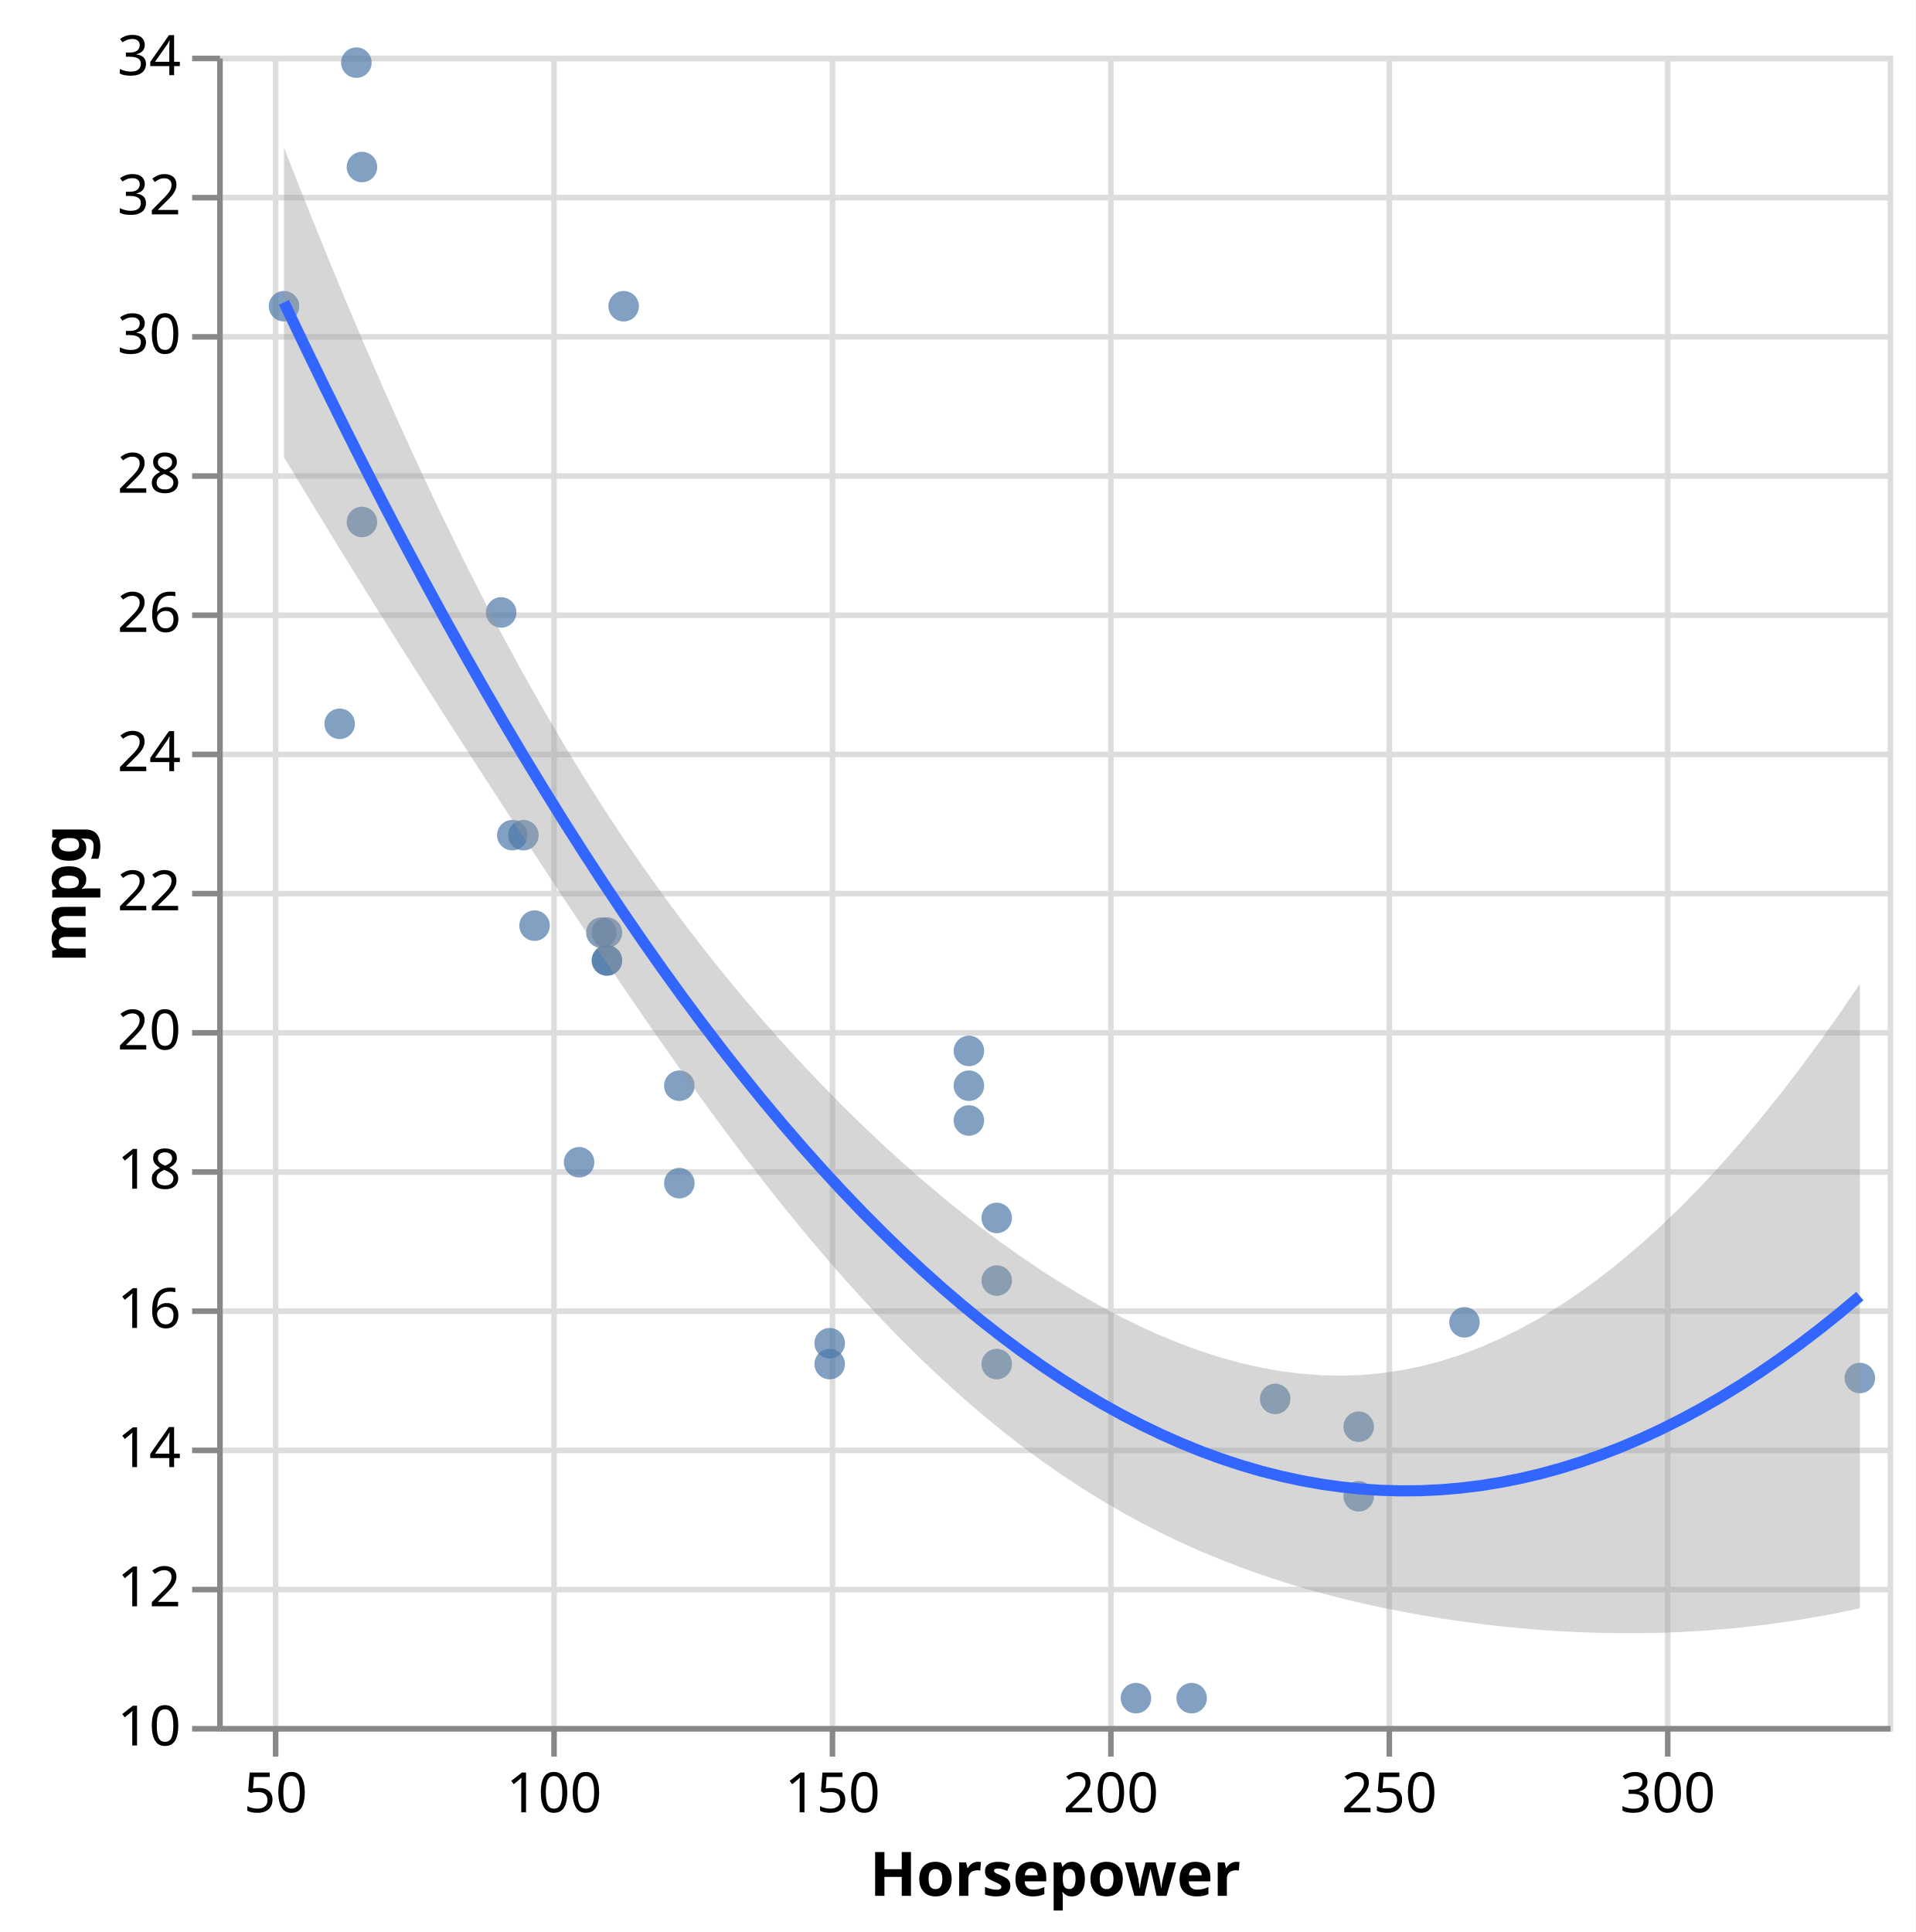
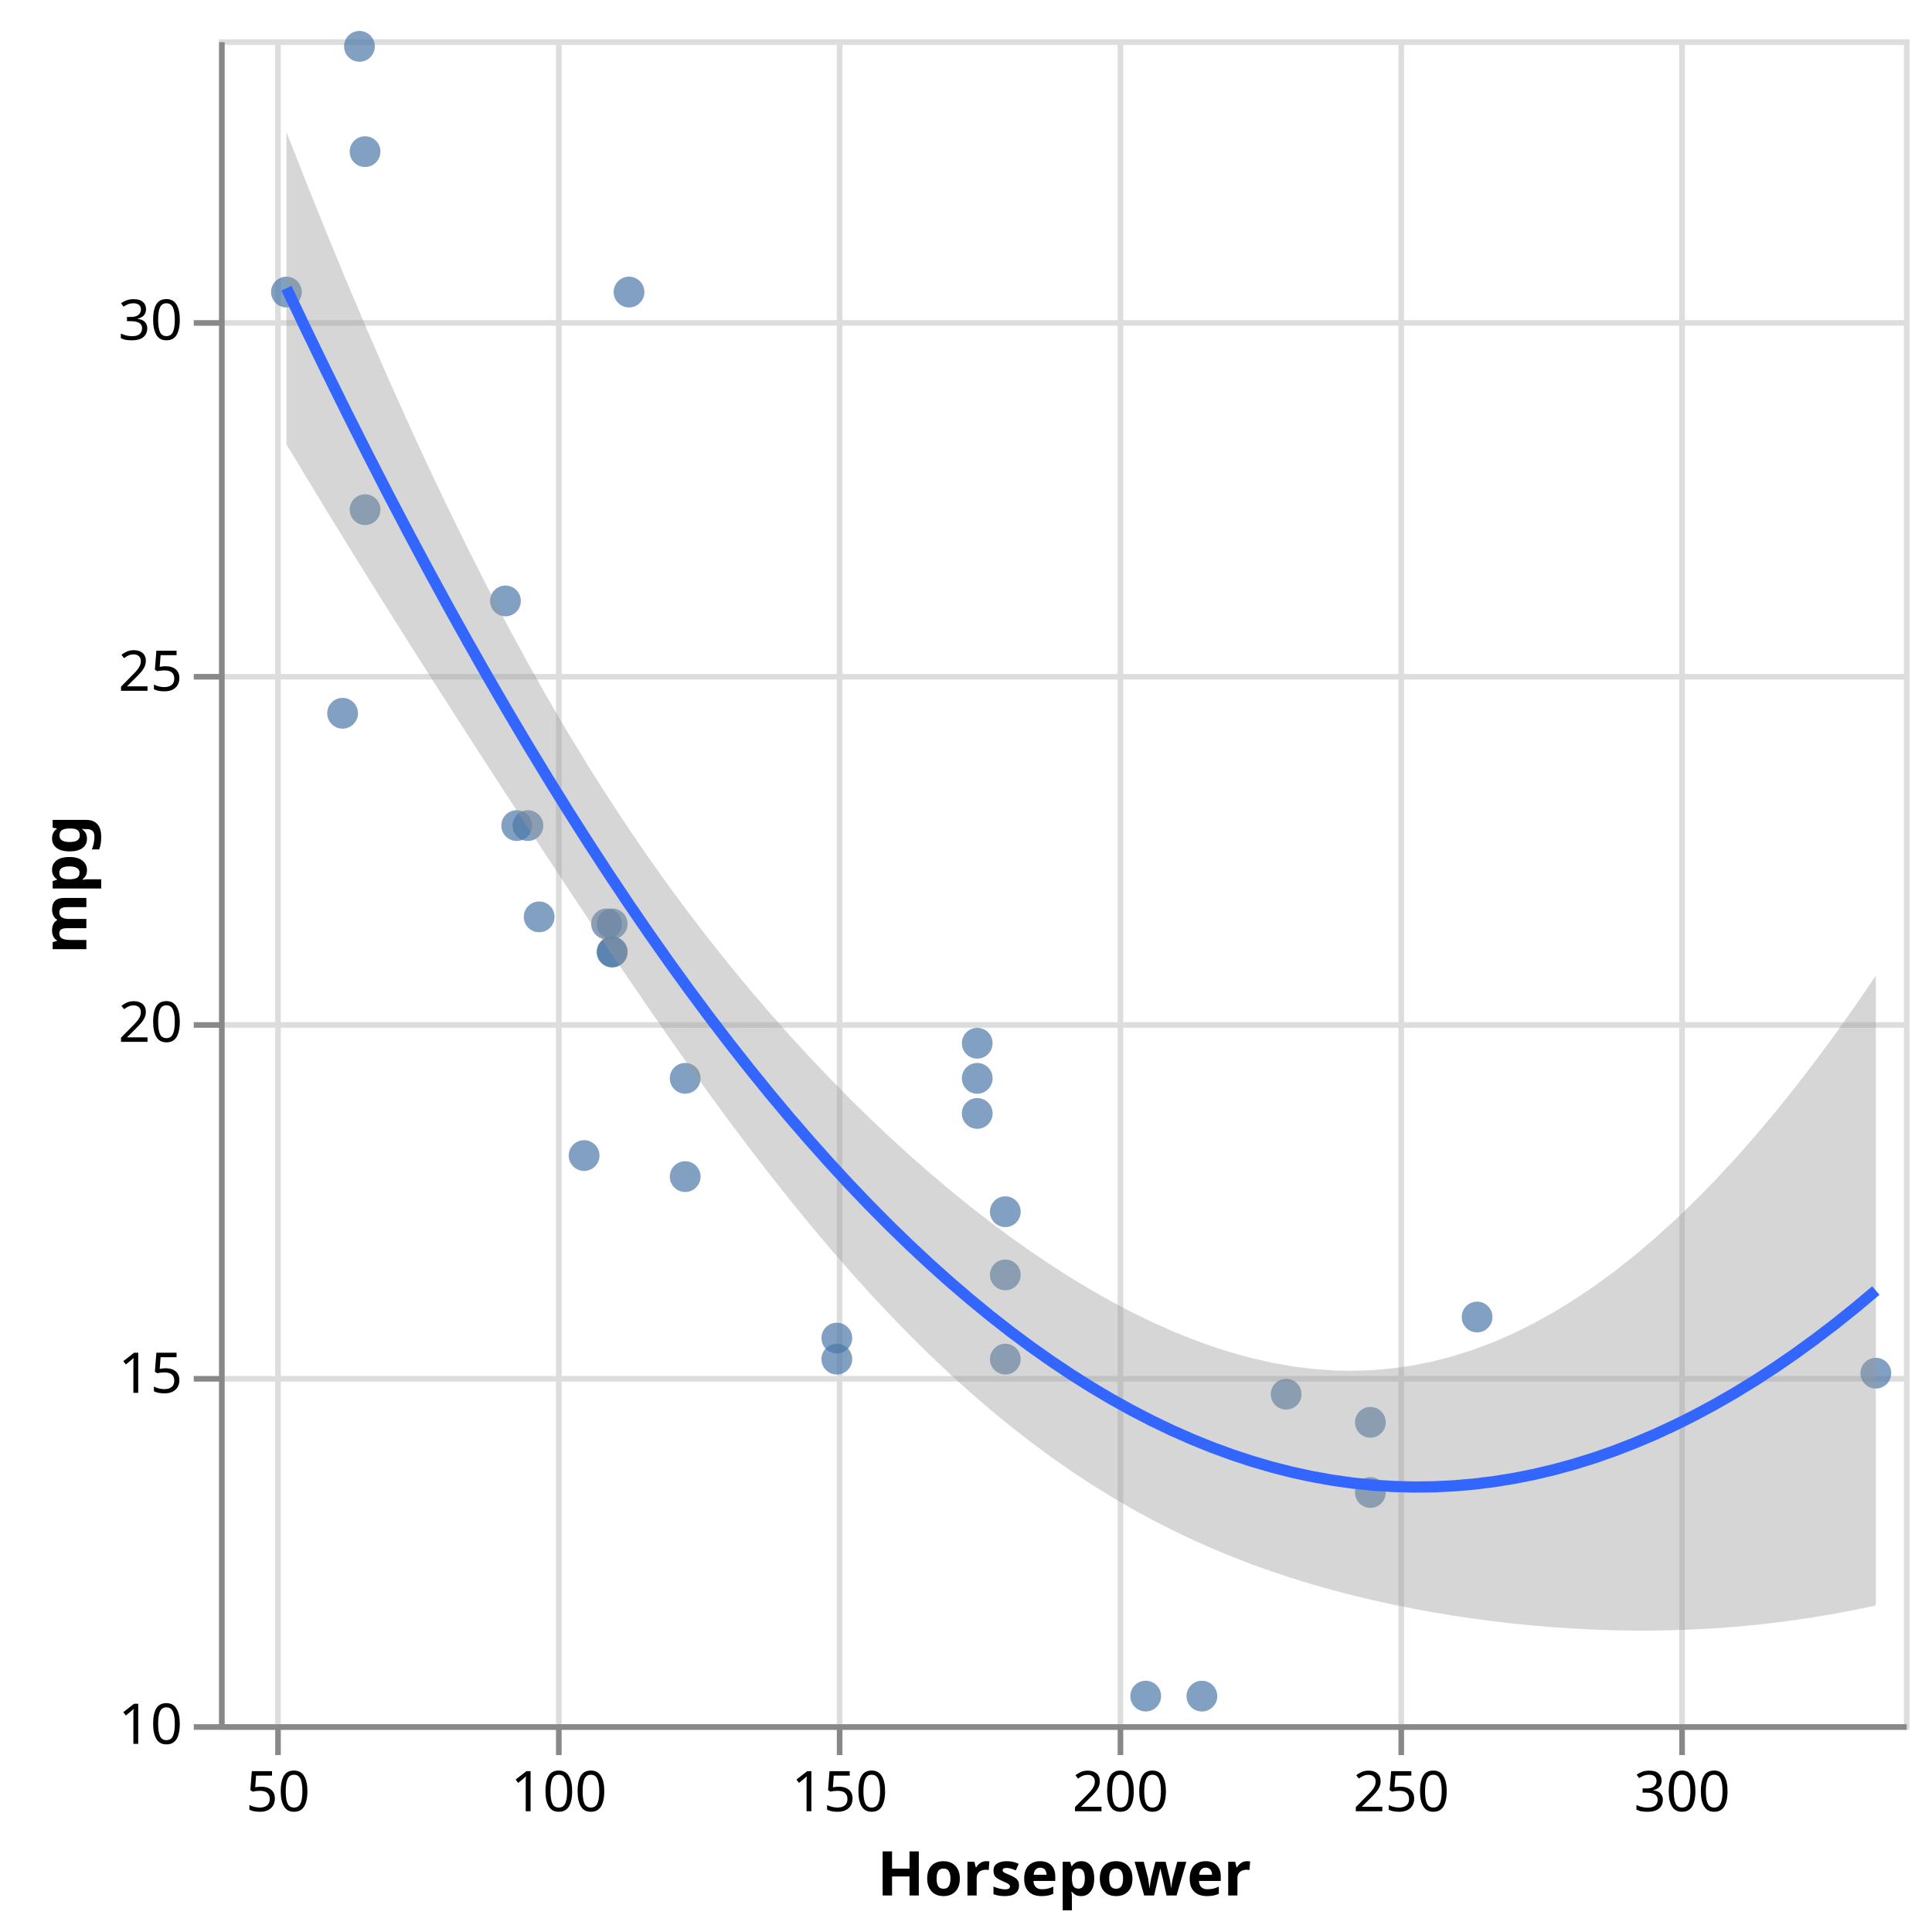
- <svg xmlns="http://www.w3.org/2000/svg" version="1.1" class="marks" width="344" height="347" viewBox="0 0 344 347">
-   <rect width="344" height="347" fill="white" />
-   <g fill="none" stroke-miterlimit="10" transform="translate(39,10)">
+ <svg xmlns="http://www.w3.org/2000/svg" version="1.1" class="marks" width="344" height="344" viewBox="0 0 344 344">
+   <rect width="344" height="344" fill="white" />
+   <g fill="none" stroke-miterlimit="10" transform="translate(39,7)">
    <g class="mark-group role-frame root" role="graphics-object" aria-roledescription="group mark container">
      <g transform="translate(0,0)">
        <path class="background" aria-hidden="true" d="M0.5,0.5h300v300h-300Z" stroke="#ddd" />
        <g>
          <g class="mark-group role-axis" aria-hidden="true">
            <g transform="translate(0.5,300.5)">
              <path class="background" aria-hidden="true" d="M0,0h0v0h0Z" pointer-events="none" />
              <g>
                <g class="mark-rule role-axis-grid" pointer-events="none">
                  <line transform="translate(10,-300)" x2="0" y2="300" stroke="#ddd" stroke-width="1" opacity="1" />
                  <line transform="translate(60,-300)" x2="0" y2="300" stroke="#ddd" stroke-width="1" opacity="1" />
                  <line transform="translate(110,-300)" x2="0" y2="300" stroke="#ddd" stroke-width="1" opacity="1" />
                  <line transform="translate(160,-300)" x2="0" y2="300" stroke="#ddd" stroke-width="1" opacity="1" />
                  <line transform="translate(210,-300)" x2="0" y2="300" stroke="#ddd" stroke-width="1" opacity="1" />
                  <line transform="translate(260,-300)" x2="0" y2="300" stroke="#ddd" stroke-width="1" opacity="1" />
                </g>
              </g>
              <path class="foreground" aria-hidden="true" d="" pointer-events="none" display="none" />
            </g>
          </g>
          <g class="mark-group role-axis" aria-hidden="true">
            <g transform="translate(0.5,0.5)">
              <path class="background" aria-hidden="true" d="M0,0h0v0h0Z" pointer-events="none" />
              <g>
                <g class="mark-rule role-axis-grid" pointer-events="none">
                  <line transform="translate(0,300)" x2="300" y2="0" stroke="#ddd" stroke-width="1" opacity="1" />
-                   <line transform="translate(0,275)" x2="300" y2="0" stroke="#ddd" stroke-width="1" opacity="1" />
-                   <line transform="translate(0,250)" x2="300" y2="0" stroke="#ddd" stroke-width="1" opacity="1" />
-                   <line transform="translate(0,225)" x2="300" y2="0" stroke="#ddd" stroke-width="1" opacity="1" />
-                   <line transform="translate(0,200)" x2="300" y2="0" stroke="#ddd" stroke-width="1" opacity="1" />
+                   <line transform="translate(0,238)" x2="300" y2="0" stroke="#ddd" stroke-width="1" opacity="1" />
                  <line transform="translate(0,175)" x2="300" y2="0" stroke="#ddd" stroke-width="1" opacity="1" />
-                   <line transform="translate(0,150)" x2="300" y2="0" stroke="#ddd" stroke-width="1" opacity="1" />
-                   <line transform="translate(0,125)" x2="300" y2="0" stroke="#ddd" stroke-width="1" opacity="1" />
-                   <line transform="translate(0,100)" x2="300" y2="0" stroke="#ddd" stroke-width="1" opacity="1" />
-                   <line transform="translate(0,75)" x2="300" y2="0" stroke="#ddd" stroke-width="1" opacity="1" />
+                   <line transform="translate(0,113)" x2="300" y2="0" stroke="#ddd" stroke-width="1" opacity="1" />
                  <line transform="translate(0,50)" x2="300" y2="0" stroke="#ddd" stroke-width="1" opacity="1" />
-                   <line transform="translate(0,25)" x2="300" y2="0" stroke="#ddd" stroke-width="1" opacity="1" />
-                   <line transform="translate(0,0)" x2="300" y2="0" stroke="#ddd" stroke-width="1" opacity="1" />
                </g>
              </g>
              <path class="foreground" aria-hidden="true" d="" pointer-events="none" display="none" />
            </g>
          </g>
          <g class="mark-group role-axis" role="graphics-symbol" aria-roledescription="axis" aria-label="X-axis titled 'Horsepower' for a linear scale with values from 40 to 340">
            <g transform="translate(0.5,300.5)">
              <path class="background" aria-hidden="true" d="M0,0h0v0h0Z" pointer-events="none" />
              <g>
                <g class="mark-rule role-axis-tick" pointer-events="none">
                  <line transform="translate(10,0)" x2="0" y2="5" stroke="#888" stroke-width="1" opacity="1" />
                  <line transform="translate(60,0)" x2="0" y2="5" stroke="#888" stroke-width="1" opacity="1" />
                  <line transform="translate(110,0)" x2="0" y2="5" stroke="#888" stroke-width="1" opacity="1" />
                  <line transform="translate(160,0)" x2="0" y2="5" stroke="#888" stroke-width="1" opacity="1" />
                  <line transform="translate(210,0)" x2="0" y2="5" stroke="#888" stroke-width="1" opacity="1" />
                  <line transform="translate(260,0)" x2="0" y2="5" stroke="#888" stroke-width="1" opacity="1" />
                </g>
                <g class="mark-text role-axis-label" pointer-events="none">
                  <text text-anchor="middle" transform="translate(10,15)" font-family="sans-serif" font-size="10px" fill="#000" opacity="1">50</text>
                  <text text-anchor="middle" transform="translate(60,15)" font-family="sans-serif" font-size="10px" fill="#000" opacity="1">100</text>
                  <text text-anchor="middle" transform="translate(110,15)" font-family="sans-serif" font-size="10px" fill="#000" opacity="1">150</text>
                  <text text-anchor="middle" transform="translate(160,15)" font-family="sans-serif" font-size="10px" fill="#000" opacity="1">200</text>
                  <text text-anchor="middle" transform="translate(210,15)" font-family="sans-serif" font-size="10px" fill="#000" opacity="1">250</text>
                  <text text-anchor="middle" transform="translate(260,15)" font-family="sans-serif" font-size="10px" fill="#000" opacity="1">300</text>
                </g>
                <g class="mark-rule role-axis-domain" pointer-events="none">
                  <line transform="translate(0,0)" x2="300" y2="0" stroke="#888" stroke-width="1" opacity="1" />
                </g>
                <g class="mark-text role-axis-title" pointer-events="none">
                  <text text-anchor="middle" transform="translate(150,30)" font-family="sans-serif" font-size="11px" font-weight="bold" fill="#000" opacity="1">Horsepower</text>
                </g>
              </g>
              <path class="foreground" aria-hidden="true" d="" pointer-events="none" display="none" />
            </g>
          </g>
          <g class="mark-group role-axis" role="graphics-symbol" aria-roledescription="axis" aria-label="Y-axis titled 'mpg' for a linear scale with values from 10 to 34">
            <g transform="translate(0.5,0.5)">
              <path class="background" aria-hidden="true" d="M0,0h0v0h0Z" pointer-events="none" />
              <g>
                <g class="mark-rule role-axis-tick" pointer-events="none">
                  <line transform="translate(0,300)" x2="-5" y2="0" stroke="#888" stroke-width="1" opacity="1" />
-                   <line transform="translate(0,275)" x2="-5" y2="0" stroke="#888" stroke-width="1" opacity="1" />
-                   <line transform="translate(0,250)" x2="-5" y2="0" stroke="#888" stroke-width="1" opacity="1" />
-                   <line transform="translate(0,225)" x2="-5" y2="0" stroke="#888" stroke-width="1" opacity="1" />
-                   <line transform="translate(0,200)" x2="-5" y2="0" stroke="#888" stroke-width="1" opacity="1" />
+                   <line transform="translate(0,238)" x2="-5" y2="0" stroke="#888" stroke-width="1" opacity="1" />
                  <line transform="translate(0,175)" x2="-5" y2="0" stroke="#888" stroke-width="1" opacity="1" />
-                   <line transform="translate(0,150)" x2="-5" y2="0" stroke="#888" stroke-width="1" opacity="1" />
-                   <line transform="translate(0,125)" x2="-5" y2="0" stroke="#888" stroke-width="1" opacity="1" />
-                   <line transform="translate(0,100)" x2="-5" y2="0" stroke="#888" stroke-width="1" opacity="1" />
-                   <line transform="translate(0,75)" x2="-5" y2="0" stroke="#888" stroke-width="1" opacity="1" />
+                   <line transform="translate(0,113)" x2="-5" y2="0" stroke="#888" stroke-width="1" opacity="1" />
                  <line transform="translate(0,50)" x2="-5" y2="0" stroke="#888" stroke-width="1" opacity="1" />
-                   <line transform="translate(0,25)" x2="-5" y2="0" stroke="#888" stroke-width="1" opacity="1" />
-                   <line transform="translate(0,0)" x2="-5" y2="0" stroke="#888" stroke-width="1" opacity="1" />
                </g>
                <g class="mark-text role-axis-label" pointer-events="none">
                  <text text-anchor="end" transform="translate(-7,303)" font-family="sans-serif" font-size="10px" fill="#000" opacity="1">10</text>
-                   <text text-anchor="end" transform="translate(-7,278)" font-family="sans-serif" font-size="10px" fill="#000" opacity="1">12</text>
-                   <text text-anchor="end" transform="translate(-7,253)" font-family="sans-serif" font-size="10px" fill="#000" opacity="1">14</text>
-                   <text text-anchor="end" transform="translate(-7,228)" font-family="sans-serif" font-size="10px" fill="#000" opacity="1">16</text>
-                   <text text-anchor="end" transform="translate(-7,203)" font-family="sans-serif" font-size="10px" fill="#000" opacity="1">18</text>
+                   <text text-anchor="end" transform="translate(-7,240.5)" font-family="sans-serif" font-size="10px" fill="#000" opacity="1">15</text>
                  <text text-anchor="end" transform="translate(-7,178)" font-family="sans-serif" font-size="10px" fill="#000" opacity="1">20</text>
-                   <text text-anchor="end" transform="translate(-7,153)" font-family="sans-serif" font-size="10px" fill="#000" opacity="1">22</text>
-                   <text text-anchor="end" transform="translate(-7,128)" font-family="sans-serif" font-size="10px" fill="#000" opacity="1">24</text>
-                   <text text-anchor="end" transform="translate(-7,103)" font-family="sans-serif" font-size="10px" fill="#000" opacity="1">26</text>
-                   <text text-anchor="end" transform="translate(-7,78)" font-family="sans-serif" font-size="10px" fill="#000" opacity="1">28</text>
+                   <text text-anchor="end" transform="translate(-7,115.5)" font-family="sans-serif" font-size="10px" fill="#000" opacity="1">25</text>
                  <text text-anchor="end" transform="translate(-7,53)" font-family="sans-serif" font-size="10px" fill="#000" opacity="1">30</text>
-                   <text text-anchor="end" transform="translate(-7,28)" font-family="sans-serif" font-size="10px" fill="#000" opacity="1">32</text>
-                   <text text-anchor="end" transform="translate(-7,3)" font-family="sans-serif" font-size="10px" fill="#000" opacity="1">34</text>
                </g>
                <g class="mark-rule role-axis-domain" pointer-events="none">
                  <line transform="translate(0,300)" x2="0" y2="-300" stroke="#888" stroke-width="1" opacity="1" />
                </g>
                <g class="mark-text role-axis-title" pointer-events="none">
                  <text text-anchor="middle" transform="translate(-22.12305,150) rotate(-90) translate(0,-2)" font-family="sans-serif" font-size="11px" font-weight="bold" fill="#000" opacity="1">mpg</text>
                </g>
              </g>
              <path class="foreground" aria-hidden="true" d="" pointer-events="none" display="none" />
            </g>
          </g>
          <g class="mark-symbol role-mark layer_0_marks" role="graphics-object" aria-roledescription="symbol mark container">
            <path aria-label="Horsepower: 110; mpg: 21" role="graphics-symbol" aria-roledescription="point" transform="translate(70,162.5)" d="M2.739,0A2.739,2.739,0,1,1,-2.739,0A2.739,2.739,0,1,1,2.739,0" fill="#4c78a8" stroke-width="2" opacity="0.7" />
            <path aria-label="Horsepower: 110; mpg: 21" role="graphics-symbol" aria-roledescription="point" transform="translate(70,162.5)" d="M2.739,0A2.739,2.739,0,1,1,-2.739,0A2.739,2.739,0,1,1,2.739,0" fill="#4c78a8" stroke-width="2" opacity="0.7" />
            <path aria-label="Horsepower: 93; mpg: 22.8" role="graphics-symbol" aria-roledescription="point" transform="translate(53,140)" d="M2.739,0A2.739,2.739,0,1,1,-2.739,0A2.739,2.739,0,1,1,2.739,0" fill="#4c78a8" stroke-width="2" opacity="0.7" />
            <path aria-label="Horsepower: 110; mpg: 21.4" role="graphics-symbol" aria-roledescription="point" transform="translate(70,157.5)" d="M2.739,0A2.739,2.739,0,1,1,-2.739,0A2.739,2.739,0,1,1,2.739,0" fill="#4c78a8" stroke-width="2" opacity="0.7" />
            <path aria-label="Horsepower: 175; mpg: 18.7" role="graphics-symbol" aria-roledescription="point" transform="translate(135,191.25)" d="M2.739,0A2.739,2.739,0,1,1,-2.739,0A2.739,2.739,0,1,1,2.739,0" fill="#4c78a8" stroke-width="2" opacity="0.7" />
            <path aria-label="Horsepower: 105; mpg: 18.1" role="graphics-symbol" aria-roledescription="point" transform="translate(65,198.75)" d="M2.739,0A2.739,2.739,0,1,1,-2.739,0A2.739,2.739,0,1,1,2.739,0" fill="#4c78a8" stroke-width="2" opacity="0.7" />
            <path aria-label="Horsepower: 245; mpg: 14.3" role="graphics-symbol" aria-roledescription="point" transform="translate(205,246.25)" d="M2.739,0A2.739,2.739,0,1,1,-2.739,0A2.739,2.739,0,1,1,2.739,0" fill="#4c78a8" stroke-width="2" opacity="0.7" />
            <path aria-label="Horsepower: 62; mpg: 24.4" role="graphics-symbol" aria-roledescription="point" transform="translate(22,120)" d="M2.739,0A2.739,2.739,0,1,1,-2.739,0A2.739,2.739,0,1,1,2.739,0" fill="#4c78a8" stroke-width="2" opacity="0.7" />
            <path aria-label="Horsepower: 95; mpg: 22.8" role="graphics-symbol" aria-roledescription="point" transform="translate(55,140)" d="M2.739,0A2.739,2.739,0,1,1,-2.739,0A2.739,2.739,0,1,1,2.739,0" fill="#4c78a8" stroke-width="2" opacity="0.7" />
            <path aria-label="Horsepower: 123; mpg: 19.2" role="graphics-symbol" aria-roledescription="point" transform="translate(83,185)" d="M2.739,0A2.739,2.739,0,1,1,-2.739,0A2.739,2.739,0,1,1,2.739,0" fill="#4c78a8" stroke-width="2" opacity="0.7" />
            <path aria-label="Horsepower: 123; mpg: 17.8" role="graphics-symbol" aria-roledescription="point" transform="translate(83,202.5)" d="M2.739,0A2.739,2.739,0,1,1,-2.739,0A2.739,2.739,0,1,1,2.739,0" fill="#4c78a8" stroke-width="2" opacity="0.7" />
            <path aria-label="Horsepower: 180; mpg: 16.4" role="graphics-symbol" aria-roledescription="point" transform="translate(140,220)" d="M2.739,0A2.739,2.739,0,1,1,-2.739,0A2.739,2.739,0,1,1,2.739,0" fill="#4c78a8" stroke-width="2" opacity="0.7" />
            <path aria-label="Horsepower: 180; mpg: 17.3" role="graphics-symbol" aria-roledescription="point" transform="translate(140,208.75)" d="M2.739,0A2.739,2.739,0,1,1,-2.739,0A2.739,2.739,0,1,1,2.739,0" fill="#4c78a8" stroke-width="2" opacity="0.7" />
            <path aria-label="Horsepower: 180; mpg: 15.2" role="graphics-symbol" aria-roledescription="point" transform="translate(140,235)" d="M2.739,0A2.739,2.739,0,1,1,-2.739,0A2.739,2.739,0,1,1,2.739,0" fill="#4c78a8" stroke-width="2" opacity="0.7" />
            <path aria-label="Horsepower: 205; mpg: 10.4" role="graphics-symbol" aria-roledescription="point" transform="translate(165,295)" d="M2.739,0A2.739,2.739,0,1,1,-2.739,0A2.739,2.739,0,1,1,2.739,0" fill="#4c78a8" stroke-width="2" opacity="0.7" />
            <path aria-label="Horsepower: 215; mpg: 10.4" role="graphics-symbol" aria-roledescription="point" transform="translate(175,295)" d="M2.739,0A2.739,2.739,0,1,1,-2.739,0A2.739,2.739,0,1,1,2.739,0" fill="#4c78a8" stroke-width="2" opacity="0.7" />
            <path aria-label="Horsepower: 230; mpg: 14.7" role="graphics-symbol" aria-roledescription="point" transform="translate(190,241.25)" d="M2.739,0A2.739,2.739,0,1,1,-2.739,0A2.739,2.739,0,1,1,2.739,0" fill="#4c78a8" stroke-width="2" opacity="0.7" />
            <path aria-label="Horsepower: 66; mpg: 32.4" role="graphics-symbol" aria-roledescription="point" transform="translate(26,20)" d="M2.739,0A2.739,2.739,0,1,1,-2.739,0A2.739,2.739,0,1,1,2.739,0" fill="#4c78a8" stroke-width="2" opacity="0.7" />
            <path aria-label="Horsepower: 52; mpg: 30.4" role="graphics-symbol" aria-roledescription="point" transform="translate(12,45)" d="M2.739,0A2.739,2.739,0,1,1,-2.739,0A2.739,2.739,0,1,1,2.739,0" fill="#4c78a8" stroke-width="2" opacity="0.7" />
            <path aria-label="Horsepower: 65; mpg: 33.9" role="graphics-symbol" aria-roledescription="point" transform="translate(25,1.25)" d="M2.739,0A2.739,2.739,0,1,1,-2.739,0A2.739,2.739,0,1,1,2.739,0" fill="#4c78a8" stroke-width="2" opacity="0.7" />
            <path aria-label="Horsepower: 97; mpg: 21.5" role="graphics-symbol" aria-roledescription="point" transform="translate(57,156.25)" d="M2.739,0A2.739,2.739,0,1,1,-2.739,0A2.739,2.739,0,1,1,2.739,0" fill="#4c78a8" stroke-width="2" opacity="0.7" />
            <path aria-label="Horsepower: 150; mpg: 15.5" role="graphics-symbol" aria-roledescription="point" transform="translate(110,231.25)" d="M2.739,0A2.739,2.739,0,1,1,-2.739,0A2.739,2.739,0,1,1,2.739,0" fill="#4c78a8" stroke-width="2" opacity="0.7" />
            <path aria-label="Horsepower: 150; mpg: 15.2" role="graphics-symbol" aria-roledescription="point" transform="translate(110,235)" d="M2.739,0A2.739,2.739,0,1,1,-2.739,0A2.739,2.739,0,1,1,2.739,0" fill="#4c78a8" stroke-width="2" opacity="0.7" />
            <path aria-label="Horsepower: 245; mpg: 13.3" role="graphics-symbol" aria-roledescription="point" transform="translate(205,258.75)" d="M2.739,0A2.739,2.739,0,1,1,-2.739,0A2.739,2.739,0,1,1,2.739,0" fill="#4c78a8" stroke-width="2" opacity="0.7" />
            <path aria-label="Horsepower: 175; mpg: 19.2" role="graphics-symbol" aria-roledescription="point" transform="translate(135,185)" d="M2.739,0A2.739,2.739,0,1,1,-2.739,0A2.739,2.739,0,1,1,2.739,0" fill="#4c78a8" stroke-width="2" opacity="0.7" />
            <path aria-label="Horsepower: 66; mpg: 27.3" role="graphics-symbol" aria-roledescription="point" transform="translate(26,83.75)" d="M2.739,0A2.739,2.739,0,1,1,-2.739,0A2.739,2.739,0,1,1,2.739,0" fill="#4c78a8" stroke-width="2" opacity="0.7" />
            <path aria-label="Horsepower: 91; mpg: 26" role="graphics-symbol" aria-roledescription="point" transform="translate(51,100)" d="M2.739,0A2.739,2.739,0,1,1,-2.739,0A2.739,2.739,0,1,1,2.739,0" fill="#4c78a8" stroke-width="2" opacity="0.7" />
            <path aria-label="Horsepower: 113; mpg: 30.4" role="graphics-symbol" aria-roledescription="point" transform="translate(73,45)" d="M2.739,0A2.739,2.739,0,1,1,-2.739,0A2.739,2.739,0,1,1,2.739,0" fill="#4c78a8" stroke-width="2" opacity="0.7" />
            <path aria-label="Horsepower: 264; mpg: 15.8" role="graphics-symbol" aria-roledescription="point" transform="translate(224,227.5)" d="M2.739,0A2.739,2.739,0,1,1,-2.739,0A2.739,2.739,0,1,1,2.739,0" fill="#4c78a8" stroke-width="2" opacity="0.7" />
            <path aria-label="Horsepower: 175; mpg: 19.7" role="graphics-symbol" aria-roledescription="point" transform="translate(135,178.75)" d="M2.739,0A2.739,2.739,0,1,1,-2.739,0A2.739,2.739,0,1,1,2.739,0" fill="#4c78a8" stroke-width="2" opacity="0.7" />
            <path aria-label="Horsepower: 335; mpg: 15" role="graphics-symbol" aria-roledescription="point" transform="translate(295,237.5)" d="M2.739,0A2.739,2.739,0,1,1,-2.739,0A2.739,2.739,0,1,1,2.739,0" fill="#4c78a8" stroke-width="2" opacity="0.7" />
            <path aria-label="Horsepower: 109; mpg: 21.4" role="graphics-symbol" aria-roledescription="point" transform="translate(69,157.5)" d="M2.739,0A2.739,2.739,0,1,1,-2.739,0A2.739,2.739,0,1,1,2.739,0" fill="#4c78a8" stroke-width="2" opacity="0.7" />
          </g>
          <g class="mark-area role-mark layer_1_marks" role="graphics-object" aria-roledescription="area mark container">
            <path aria-label="Horsepower: 52; mpg: 28.2313415567; __ymax: 32.6786047387" role="graphics-symbol" aria-roledescription="area mark" d="M12,72.108L15.582,78.054L19.165,83.941L22.747,89.773L26.329,95.553L29.911,101.283L33.494,106.969L37.076,112.614L40.658,118.222L44.241,123.796L47.823,129.339L51.405,134.854L54.987,140.34L58.57,145.799L62.152,151.225L65.734,156.615L69.316,161.961L72.899,167.255L76.481,172.488L80.063,177.648L83.646,182.725L87.228,187.71L90.81,192.592L94.392,197.363L97.975,202.015L101.557,206.542L105.139,210.936L108.722,215.195L112.304,219.314L115.886,223.289L119.468,227.118L123.051,230.8L126.633,234.333L130.215,237.717L133.797,240.951L137.38,244.037L140.962,246.974L144.544,249.764L148.127,252.409L151.709,254.911L155.291,257.272L158.873,259.497L162.456,261.587L166.038,263.547L169.62,265.381L173.203,267.094L176.785,268.691L180.367,270.176L183.949,271.556L187.532,272.836L191.114,274.021L194.696,275.116L198.278,276.128L201.861,277.061L205.443,277.918L209.025,278.706L212.608,279.425L216.19,280.081L219.772,280.674L223.354,281.206L226.937,281.679L230.519,282.093L234.101,282.449L237.684,282.746L241.266,282.983L244.848,283.161L248.43,283.279L252.013,283.334L255.595,283.328L259.177,283.258L262.759,283.124L266.342,282.924L269.924,282.658L273.506,282.324L277.089,281.922L280.671,281.45L284.253,280.909L287.835,280.297L291.418,279.613L295,278.858L295,166.72L291.418,171.976L287.835,177.035L284.253,181.895L280.671,186.556L277.089,191.016L273.506,195.276L269.924,199.334L266.342,203.19L262.759,206.842L259.177,210.29L255.595,213.532L252.013,216.567L248.43,219.395L244.848,222.014L241.266,224.424L237.684,226.623L234.101,228.612L230.519,230.389L226.937,231.955L223.354,233.31L219.772,234.455L216.19,235.389L212.608,236.116L209.025,236.638L205.443,236.957L201.861,237.077L198.278,237.001L194.696,236.734L191.114,236.282L187.532,235.648L183.949,234.84L180.367,233.861L176.785,232.719L173.203,231.417L169.62,229.962L166.038,228.357L162.456,226.609L158.873,224.721L155.291,222.697L151.709,220.54L148.127,218.253L144.544,215.84L140.962,213.302L137.38,210.64L133.797,207.857L130.215,204.953L126.633,201.929L123.051,198.783L119.468,195.517L115.886,192.128L112.304,188.614L108.722,184.974L105.139,181.204L101.557,177.301L97.975,173.259L94.392,169.072L90.81,164.734L87.228,160.238L83.646,155.574L80.063,150.733L76.481,145.705L72.899,140.479L69.316,135.044L65.734,129.392L62.152,123.513L58.57,117.401L54.987,111.05L51.405,104.458L47.823,97.624L44.241,90.549L40.658,83.234L37.076,75.683L33.494,67.899L29.911,59.886L26.329,51.648L22.747,43.189L19.165,34.512L15.582,25.621L12,16.517Z" fill="#999999" opacity="0.4" />
          </g>
          <g class="mark-line role-mark layer_2_marks" role="graphics-object" aria-roledescription="line mark container">
            <path aria-label="Horsepower: 52; mpg: 30.4549731477" role="graphics-symbol" aria-roledescription="line mark" d="M12,44.313L15.582,51.837L19.165,59.227L22.747,66.481L26.329,73.6L29.911,80.585L33.494,87.434L37.076,94.148L40.658,100.728L44.241,107.172L47.823,113.482L51.405,119.656L54.987,125.695L58.57,131.6L62.152,137.369L65.734,143.003L69.316,148.503L72.899,153.867L76.481,159.096L80.063,164.19L83.646,169.15L87.228,173.974L90.81,178.663L94.392,183.218L97.975,187.637L101.557,191.921L105.139,196.07L108.722,200.085L112.304,203.964L115.886,207.708L119.468,211.317L123.051,214.792L126.633,218.131L130.215,221.335L133.797,224.404L137.38,227.339L140.962,230.138L144.544,232.802L148.127,235.331L151.709,237.725L155.291,239.985L158.873,242.109L162.456,244.098L166.038,245.952L169.62,247.671L173.203,249.255L176.785,250.705L180.367,252.019L183.949,253.198L187.532,254.242L191.114,255.151L194.696,255.925L198.278,256.564L201.861,257.069L205.443,257.438L209.025,257.672L212.608,257.771L216.19,257.735L219.772,257.564L223.354,257.258L226.937,256.817L230.519,256.241L234.101,255.53L237.684,254.685L241.266,253.704L244.848,252.588L248.43,251.337L252.013,249.951L255.595,248.43L259.177,246.774L262.759,244.983L266.342,243.057L269.924,240.996L273.506,238.8L277.089,236.469L280.671,234.003L284.253,231.402L287.835,228.666L291.418,225.795L295,222.789" stroke="#3366FF" stroke-width="2" />
          </g>
        </g>
        <path class="foreground" aria-hidden="true" d="" display="none" />
      </g>
    </g>
  </g>
</svg>
